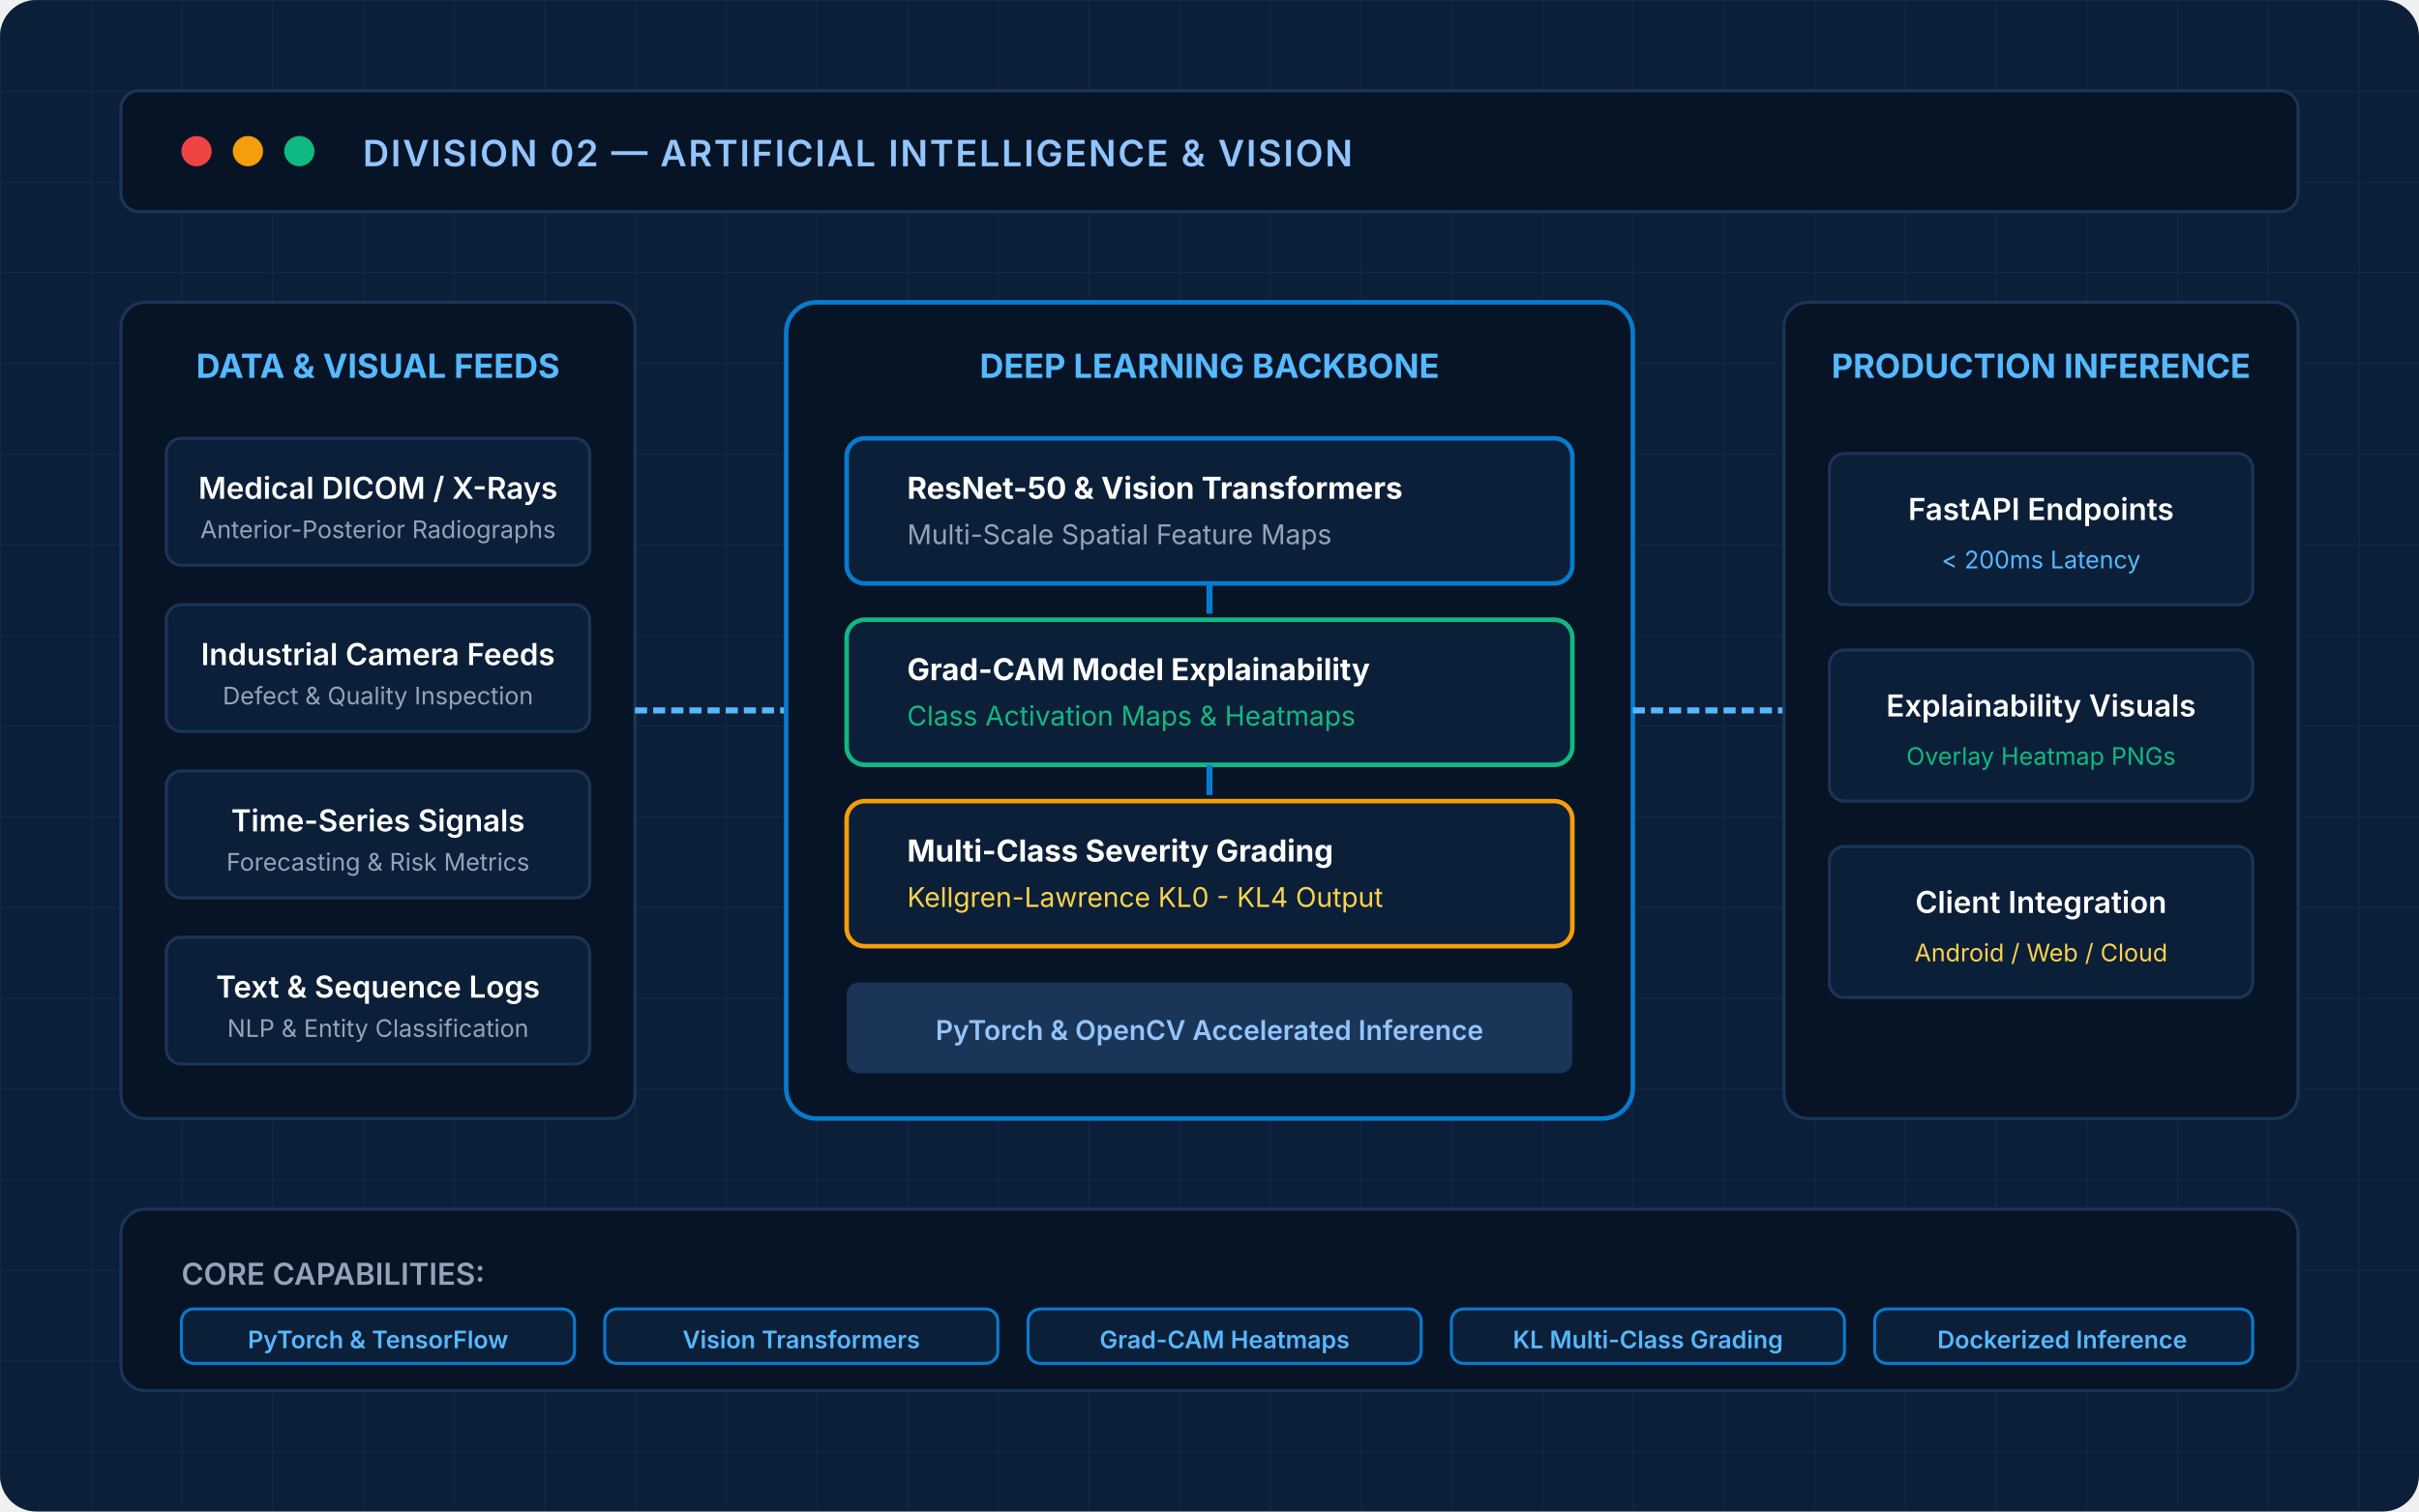
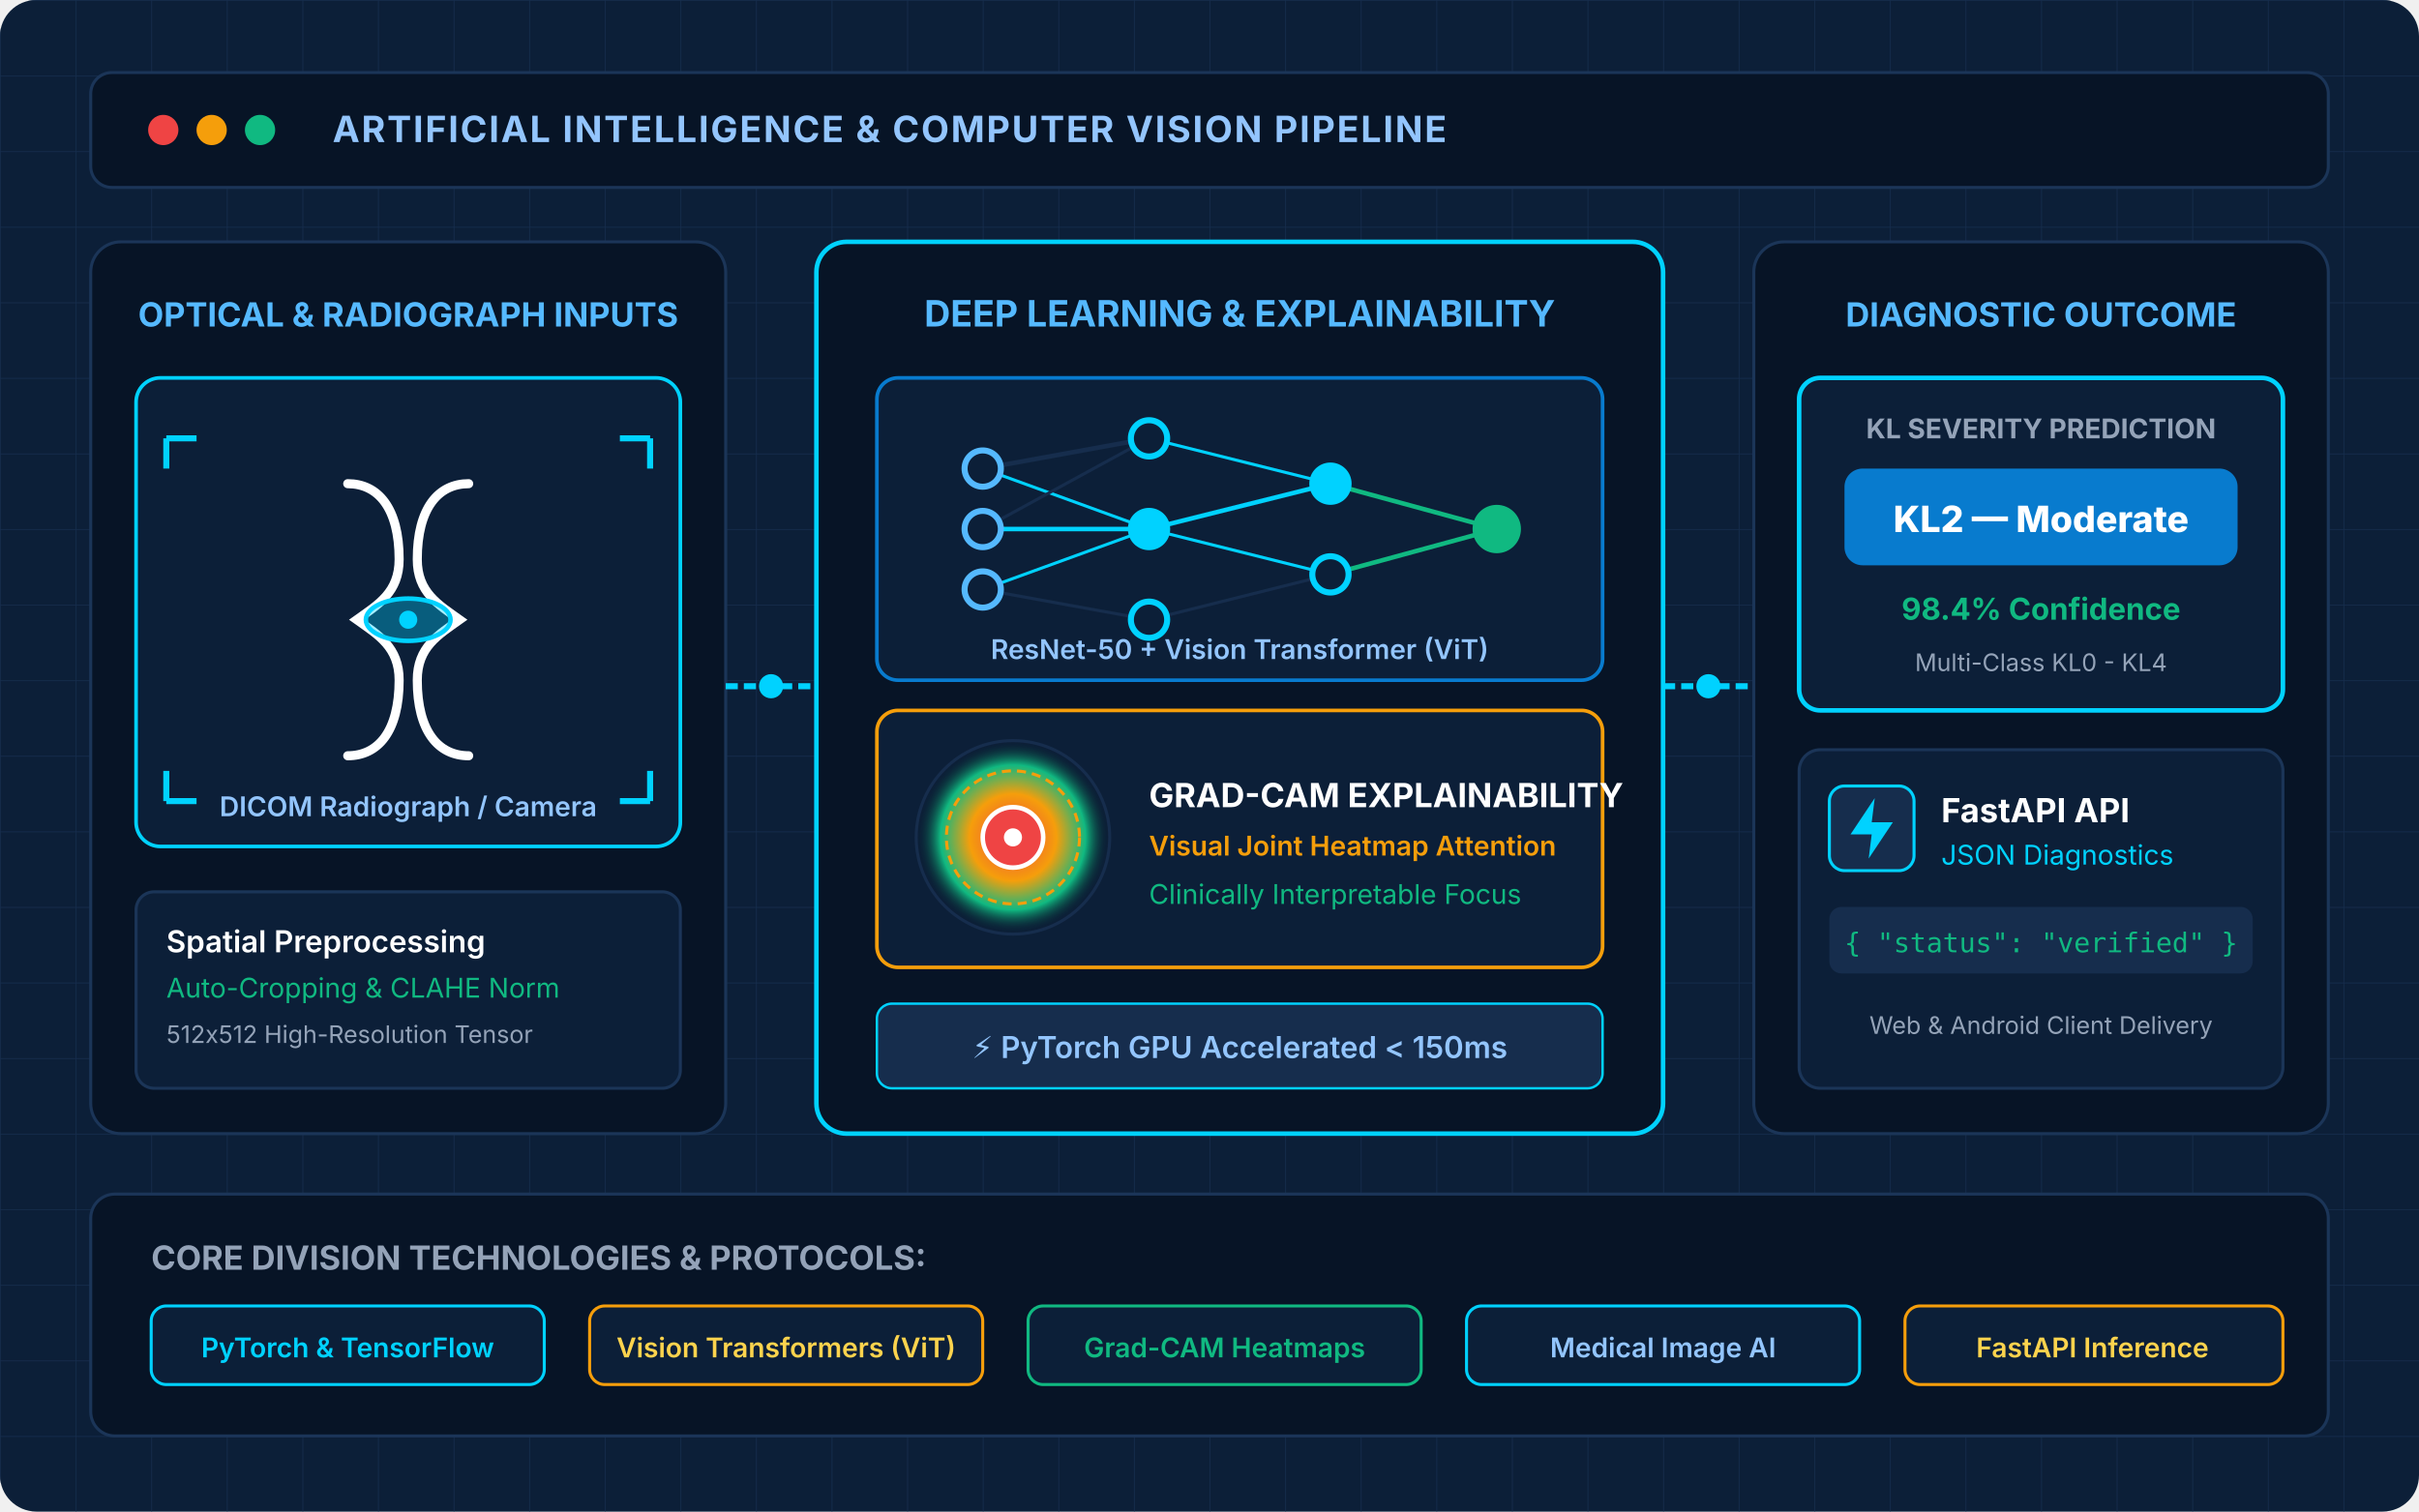
<svg xmlns="http://www.w3.org/2000/svg" viewBox="0 0 800 500" fill="none" class="w-full h-full">
  <rect width="800" height="500" fill="#0C1F38" rx="12" />
  <defs>
-     <pattern id="diagGrid2" width="30" height="30" patternUnits="userSpaceOnUse">
-       <path d="M 30 0 L 0 0 0 30" fill="none" stroke="#1B3558" stroke-width="0.5" stroke-opacity="0.6" />
+     <pattern id="grid2" width="25" height="25" patternUnits="userSpaceOnUse">
+       <path d="M 25 0 L 0 0 0 25" fill="none" stroke="#162D4D" stroke-width="0.5" />
    </pattern>
-     <radialGradient id="gradcamG" cx="50%" cy="50%" r="50%">
-       <stop offset="0%" stop-color="#EF4444" stop-opacity="0.9" />
-       <stop offset="60%" stop-color="#F59E0B" stop-opacity="0.6" />
-       <stop offset="100%" stop-color="#0C1F38" stop-opacity="0" />
+     <radialGradient id="heatRadial" cx="50%" cy="50%" r="50%">
+       <stop offset="0%" stop-color="#EF4444" />
+       <stop offset="45%" stop-color="#F59E0B" />
+       <stop offset="75%" stop-color="#10B981" />
+       <stop offset="100%" stop-color="#071426" stop-opacity="0" />
    </radialGradient>
  </defs>
-   <rect width="800" height="500" fill="url(#diagGrid2)" rx="12" />
-   <rect x="40" y="30" width="720" height="40" rx="6" fill="#071426" stroke="#1B3558" />
-   <circle cx="65" cy="50" r="5" fill="#EF4444" />
-   <circle cx="82" cy="50" r="5" fill="#F59E0B" />
-   <circle cx="99" cy="50" r="5" fill="#10B981" />
-   <text x="120" y="55" fill="#93C5FD" font-family="'Inter', sans-serif" font-size="12" font-weight="600" letter-spacing="0.05em">DIVISION 02 — ARTIFICIAL INTELLIGENCE &amp; VISION</text>
-   <rect x="40" y="100" width="170" height="270" rx="8" fill="#071426" stroke="#1B3558" />
-   <text x="125" y="125" fill="#55B9FF" font-family="'Inter', sans-serif" font-size="11" font-weight="700" text-anchor="middle">DATA &amp; VISUAL FEEDS</text>
-   <rect x="55" y="145" width="140" height="42" rx="5" fill="#0C1F38" stroke="#1B3558" />
-   <text x="125" y="165" fill="#FFFFFF" font-family="'Inter', sans-serif" font-size="10" font-weight="600" text-anchor="middle">Medical DICOM / X-Rays</text>
-   <text x="125" y="178" fill="#94A3B8" font-family="'Inter', sans-serif" font-size="8" text-anchor="middle">Anterior-Posterior Radiographs</text>
-   <rect x="55" y="200" width="140" height="42" rx="5" fill="#0C1F38" stroke="#1B3558" />
-   <text x="125" y="220" fill="#FFFFFF" font-family="'Inter', sans-serif" font-size="10" font-weight="600" text-anchor="middle">Industrial Camera Feeds</text>
-   <text x="125" y="233" fill="#94A3B8" font-family="'Inter', sans-serif" font-size="8" text-anchor="middle">Defect &amp; Quality Inspection</text>
-   <rect x="55" y="255" width="140" height="42" rx="5" fill="#0C1F38" stroke="#1B3558" />
-   <text x="125" y="275" fill="#FFFFFF" font-family="'Inter', sans-serif" font-size="10" font-weight="600" text-anchor="middle">Time-Series Signals</text>
-   <text x="125" y="288" fill="#94A3B8" font-family="'Inter', sans-serif" font-size="8" text-anchor="middle">Forecasting &amp; Risk Metrics</text>
-   <rect x="55" y="310" width="140" height="42" rx="5" fill="#0C1F38" stroke="#1B3558" />
-   <text x="125" y="330" fill="#FFFFFF" font-family="'Inter', sans-serif" font-size="10" font-weight="600" text-anchor="middle">Text &amp; Sequence Logs</text>
-   <text x="125" y="343" fill="#94A3B8" font-family="'Inter', sans-serif" font-size="8" text-anchor="middle">NLP &amp; Entity Classification</text>
-   <path d="M210 235 L260 235" stroke="#55B9FF" stroke-width="2" stroke-dasharray="4 2" />
-   <rect x="260" y="100" width="280" height="270" rx="10" fill="#071426" stroke="#087BCE" stroke-width="1.5" />
-   <text x="400" y="125" fill="#55B9FF" font-family="'Inter', sans-serif" font-size="11" font-weight="700" text-anchor="middle">DEEP LEARNING BACKBONE</text>
-   <rect x="280" y="145" width="240" height="48" rx="6" fill="#0C1F38" stroke="#087BCE" stroke-width="1.5" />
-   <text x="300" y="165" fill="#FFFFFF" font-family="'Inter', sans-serif" font-size="10" font-weight="700">ResNet-50 &amp; Vision Transformers</text>
-   <text x="300" y="180" fill="#94A3B8" font-family="'Inter', sans-serif" font-size="9">Multi-Scale Spatial Feature Maps</text>
-   <path d="M400 193 L400 203" stroke="#087BCE" stroke-width="2" />
-   <rect x="280" y="205" width="240" height="48" rx="6" fill="#0C1F38" stroke="#10B981" stroke-width="1.5" />
-   <text x="300" y="225" fill="#FFFFFF" font-family="'Inter', sans-serif" font-size="10" font-weight="700">Grad-CAM Model Explainability</text>
-   <text x="300" y="240" fill="#10B981" font-family="'Inter', sans-serif" font-size="9">Class Activation Maps &amp; Heatmaps</text>
-   <path d="M400 253 L400 263" stroke="#087BCE" stroke-width="2" />
-   <rect x="280" y="265" width="240" height="48" rx="6" fill="#0C1F38" stroke="#F59E0B" stroke-width="1.5" />
-   <text x="300" y="285" fill="#FFFFFF" font-family="'Inter', sans-serif" font-size="10" font-weight="700">Multi-Class Severity Grading</text>
-   <text x="300" y="300" fill="#FCD34D" font-family="'Inter', sans-serif" font-size="9">Kellgren-Lawrence KL0 - KL4 Output</text>
-   <rect x="280" y="325" width="240" height="30" rx="4" fill="#1B3558" />
-   <text x="400" y="344" fill="#93C5FD" font-family="'Inter', sans-serif" font-size="9" font-weight="600" text-anchor="middle">PyTorch &amp; OpenCV Accelerated Inference</text>
-   <path d="M540 235 L590 235" stroke="#55B9FF" stroke-width="2" stroke-dasharray="4 2" />
-   <rect x="590" y="100" width="170" height="270" rx="8" fill="#071426" stroke="#1B3558" />
-   <text x="675" y="125" fill="#55B9FF" font-family="'Inter', sans-serif" font-size="11" font-weight="700" text-anchor="middle">PRODUCTION INFERENCE</text>
-   <rect x="605" y="150" width="140" height="50" rx="5" fill="#0C1F38" stroke="#1B3558" />
-   <text x="675" y="172" fill="#FFFFFF" font-family="'Inter', sans-serif" font-size="10" font-weight="600" text-anchor="middle">FastAPI Endpoints</text>
-   <text x="675" y="188" fill="#55B9FF" font-family="'Inter', sans-serif" font-size="8" text-anchor="middle">&lt; 200ms Latency</text>
-   <rect x="605" y="215" width="140" height="50" rx="5" fill="#0C1F38" stroke="#1B3558" />
-   <text x="675" y="237" fill="#FFFFFF" font-family="'Inter', sans-serif" font-size="10" font-weight="600" text-anchor="middle">Explainability Visuals</text>
-   <text x="675" y="253" fill="#10B981" font-family="'Inter', sans-serif" font-size="8" text-anchor="middle">Overlay Heatmap PNGs</text>
-   <rect x="605" y="280" width="140" height="50" rx="5" fill="#0C1F38" stroke="#1B3558" />
-   <text x="675" y="302" fill="#FFFFFF" font-family="'Inter', sans-serif" font-size="10" font-weight="600" text-anchor="middle">Client Integration</text>
-   <text x="675" y="318" fill="#FCD34D" font-family="'Inter', sans-serif" font-size="8" text-anchor="middle">Android / Web / Cloud</text>
-   <rect x="40" y="400" width="720" height="60" rx="8" fill="#071426" stroke="#1B3558" />
-   <text x="60" y="425" fill="#94A3B8" font-family="'Inter', sans-serif" font-size="10" font-weight="600">CORE CAPABILITIES:</text>
-   <rect x="60" y="433" width="130" height="18" rx="4" fill="#0C1F38" stroke="#087BCE" />
-   <text x="125" y="446" fill="#55B9FF" font-family="'Inter', sans-serif" font-size="8" font-weight="600" text-anchor="middle">PyTorch &amp; TensorFlow</text>
-   <rect x="200" y="433" width="130" height="18" rx="4" fill="#0C1F38" stroke="#087BCE" />
-   <text x="265" y="446" fill="#55B9FF" font-family="'Inter', sans-serif" font-size="8" font-weight="600" text-anchor="middle">Vision Transformers</text>
-   <rect x="340" y="433" width="130" height="18" rx="4" fill="#0C1F38" stroke="#087BCE" />
-   <text x="405" y="446" fill="#55B9FF" font-family="'Inter', sans-serif" font-size="8" font-weight="600" text-anchor="middle">Grad-CAM Heatmaps</text>
-   <rect x="480" y="433" width="130" height="18" rx="4" fill="#0C1F38" stroke="#087BCE" />
-   <text x="545" y="446" fill="#55B9FF" font-family="'Inter', sans-serif" font-size="8" font-weight="600" text-anchor="middle">KL Multi-Class Grading</text>
-   <rect x="620" y="433" width="125" height="18" rx="4" fill="#0C1F38" stroke="#087BCE" />
-   <text x="682" y="446" fill="#55B9FF" font-family="'Inter', sans-serif" font-size="8" font-weight="600" text-anchor="middle">Dockerized Inference</text>
+   <rect width="800" height="500" fill="url(#grid2)" rx="12" />
+   <rect x="30" y="24" width="740" height="38" rx="7" fill="#071426" stroke="#1B3558" />
+   <circle cx="54" cy="43" r="5" fill="#EF4444" />
+   <circle cx="70" cy="43" r="5" fill="#F59E0B" />
+   <circle cx="86" cy="43" r="5" fill="#10B981" />
+   <text x="110" y="47" fill="#93C5FD" font-family="'Inter', sans-serif" font-size="12" font-weight="700" letter-spacing="0.05em">ARTIFICIAL INTELLIGENCE &amp; COMPUTER VISION PIPELINE</text>
+   <rect x="30" y="80" width="210" height="295" rx="10" fill="#071426" stroke="#1B3558" />
+   <text x="135" y="108" fill="#55B9FF" font-family="'Inter', sans-serif" font-size="11" font-weight="700" text-anchor="middle">OPTICAL &amp; RADIOGRAPH INPUTS</text>
+   <rect x="45" y="125" width="180" height="155" rx="8" fill="#0C1F38" stroke="#00D2FF" stroke-width="1.2" />
+   <path d="M55 145 H65 M55 145 V155" stroke="#00D2FF" stroke-width="2" />
+   <path d="M215 145 H205 M215 145 V155" stroke="#00D2FF" stroke-width="2" />
+   <path d="M55 265 H65 M55 265 V255" stroke="#00D2FF" stroke-width="2" />
+   <path d="M215 265 H205 M215 265 V255" stroke="#00D2FF" stroke-width="2" />
+   <g transform="translate(100, 150)">
+     <path d="M15 10 C25 10, 32 18, 32 35 C32 46, 25 50, 18 55 C25 60, 32 64, 32 75 C32 92, 25 100, 15 100" fill="none" stroke="#FFFFFF" stroke-width="3" stroke-linecap="round" />
+     <path d="M55 10 C45 10, 38 18, 38 35 C38 46, 45 50, 52 55 C45 60, 38 64, 38 75 C38 92, 45 100, 55 100" fill="none" stroke="#FFFFFF" stroke-width="3" stroke-linecap="round" />
+     <ellipse cx="35" cy="55" rx="14" ry="7" fill="#00D2FF" fill-opacity="0.35" stroke="#00D2FF" stroke-width="1.5" />
+     <circle cx="35" cy="55" r="3" fill="#00D2FF" />
+   </g>
+   <text x="135" y="270" fill="#93C5FD" font-family="'Inter', sans-serif" font-size="9" font-weight="600" text-anchor="middle">DICOM Radiograph / Camera</text>
+   <rect x="45" y="295" width="180" height="65" rx="6" fill="#0C1F38" stroke="#1B3558" />
+   <text x="55" y="315" fill="#FFFFFF" font-family="'Inter', sans-serif" font-size="10" font-weight="600">Spatial Preprocessing</text>
+   <text x="55" y="330" fill="#10B981" font-family="'Inter', sans-serif" font-size="9">Auto-Cropping &amp; CLAHE Norm</text>
+   <text x="55" y="345" fill="#94A3B8" font-family="'Inter', sans-serif" font-size="8">512x512 High-Resolution Tensor</text>
+   <path d="M240 227 L270 227" stroke="#00D2FF" stroke-width="2" stroke-dasharray="4 2" />
+   <circle cx="255" cy="227" r="4" fill="#00D2FF" />
+   <rect x="270" y="80" width="280" height="295" rx="10" fill="#071426" stroke="#00D2FF" stroke-width="1.5" />
+   <text x="410" y="108" fill="#55B9FF" font-family="'Inter', sans-serif" font-size="12" font-weight="700" text-anchor="middle">DEEP LEARNING &amp; EXPLAINABILITY</text>
+   <g transform="translate(290, 125)">
+     <rect width="240" height="100" rx="7" fill="#0C1F38" stroke="#087BCE" stroke-width="1.2" />
+     <line x1="35" y1="30" x2="90" y2="20" stroke="#162D4D" stroke-width="1.5" />
+     <line x1="35" y1="30" x2="90" y2="50" stroke="#00D2FF" stroke-width="1" />
+     <line x1="35" y1="50" x2="90" y2="20" stroke="#162D4D" stroke-width="1" />
+     <line x1="35" y1="50" x2="90" y2="50" stroke="#00D2FF" stroke-width="1.5" />
+     <line x1="35" y1="70" x2="90" y2="50" stroke="#00D2FF" stroke-width="1" />
+     <line x1="35" y1="70" x2="90" y2="80" stroke="#162D4D" stroke-width="1" />
+     <line x1="90" y1="20" x2="150" y2="35" stroke="#00D2FF" stroke-width="1" />
+     <line x1="90" y1="50" x2="150" y2="35" stroke="#00D2FF" stroke-width="1.5" />
+     <line x1="90" y1="50" x2="150" y2="65" stroke="#00D2FF" stroke-width="1" />
+     <line x1="90" y1="80" x2="150" y2="65" stroke="#162D4D" stroke-width="1" />
+     <line x1="150" y1="35" x2="205" y2="50" stroke="#10B981" stroke-width="1.5" />
+     <line x1="150" y1="65" x2="205" y2="50" stroke="#10B981" stroke-width="1.5" />
+     <circle cx="35" cy="30" r="6" fill="#0C1F38" stroke="#55B9FF" stroke-width="2" />
+     <circle cx="35" cy="50" r="6" fill="#0C1F38" stroke="#55B9FF" stroke-width="2" />
+     <circle cx="35" cy="70" r="6" fill="#0C1F38" stroke="#55B9FF" stroke-width="2" />
+     <circle cx="90" cy="20" r="6" fill="#0C1F38" stroke="#00D2FF" stroke-width="2" />
+     <circle cx="90" cy="50" r="7" fill="#00D2FF" />
+     <circle cx="90" cy="80" r="6" fill="#0C1F38" stroke="#00D2FF" stroke-width="2" />
+     <circle cx="150" cy="35" r="7" fill="#00D2FF" />
+     <circle cx="150" cy="65" r="6" fill="#0C1F38" stroke="#00D2FF" stroke-width="2" />
+     <circle cx="205" cy="50" r="8" fill="#10B981" />
+     <text x="120" y="93" fill="#93C5FD" font-family="'Inter', sans-serif" font-size="9" font-weight="600" text-anchor="middle">ResNet-50 + Vision Transformer (ViT)</text>
+   </g>
+   <g transform="translate(290, 235)">
+     <rect width="240" height="85" rx="7" fill="#0C1F38" stroke="#F59E0B" stroke-width="1.2" />
+     <circle cx="45" cy="42" r="32" fill="url(#heatRadial)" />
+     <circle cx="45" cy="42" r="32" fill="none" stroke="#162D4D" stroke-width="1" />
+     <circle cx="45" cy="42" r="22" fill="none" stroke="#F59E0B" stroke-width="1" stroke-dasharray="3 2" />
+     <circle cx="45" cy="42" r="10" fill="#EF4444" stroke="#FFFFFF" stroke-width="1.5" />
+     <circle cx="45" cy="42" r="3" fill="#FFFFFF" />
+     <text x="90" y="32" fill="#FFFFFF" font-family="'Inter', sans-serif" font-size="11" font-weight="700">GRAD-CAM EXPLAINABILITY</text>
+     <text x="90" y="48" fill="#F59E0B" font-family="'Inter', sans-serif" font-size="9" font-weight="600">Visual Joint Heatmap Attention</text>
+     <text x="90" y="64" fill="#10B981" font-family="'Inter', sans-serif" font-size="9">Clinically Interpretable Focus</text>
+   </g>
+   <rect x="290" y="332" width="240" height="28" rx="5" fill="#162D4D" stroke="#00D2FF" stroke-width="0.8" />
+   <text x="410" y="350" fill="#93C5FD" font-family="'Inter', sans-serif" font-size="10" font-weight="600" text-anchor="middle">⚡ PyTorch GPU Accelerated &lt; 150ms</text>
+   <path d="M550 227 L580 227" stroke="#00D2FF" stroke-width="2" stroke-dasharray="4 2" />
+   <circle cx="565" cy="227" r="4" fill="#00D2FF" />
+   <rect x="580" y="80" width="190" height="295" rx="10" fill="#071426" stroke="#1B3558" />
+   <text x="675" y="108" fill="#55B9FF" font-family="'Inter', sans-serif" font-size="11" font-weight="700" text-anchor="middle">DIAGNOSTIC OUTCOME</text>
+   <rect x="595" y="125" width="160" height="110" rx="7" fill="#0C1F38" stroke="#00D2FF" stroke-width="1.5" />
+   <text x="675" y="145" fill="#94A3B8" font-family="'Inter', sans-serif" font-size="9" font-weight="700" text-anchor="middle">KL SEVERITY PREDICTION</text>
+   <rect x="610" y="155" width="130" height="32" rx="6" fill="#087BCE" />
+   <text x="675" y="176" fill="#FFFFFF" font-family="'Inter', sans-serif" font-size="12" font-weight="800" text-anchor="middle">KL2 — Moderate</text>
+   <text x="675" y="205" fill="#10B981" font-family="'Inter', sans-serif" font-size="10" font-weight="700" text-anchor="middle">98.4% Confidence</text>
+   <text x="675" y="222" fill="#94A3B8" font-family="'Inter', sans-serif" font-size="8" text-anchor="middle">Multi-Class KL0 - KL4</text>
+   <rect x="595" y="248" width="160" height="112" rx="7" fill="#0C1F38" stroke="#1B3558" />
+   <g transform="translate(605, 260)">
+     <rect width="28" height="28" rx="5" fill="#162D4D" stroke="#00D2FF" stroke-width="1" />
+     <path d="M15 4 L7 16 H14 L13 24 L21 12 H14 Z" fill="#00D2FF" />
+   </g>
+   <text x="642" y="272" fill="#FFFFFF" font-family="'Inter', sans-serif" font-size="11" font-weight="700">FastAPI API</text>
+   <text x="642" y="286" fill="#00D2FF" font-family="'Inter', sans-serif" font-size="9">JSON Diagnostics</text>
+   <rect x="605" y="300" width="140" height="22" rx="4" fill="#162D4D" />
+   <text x="675" y="315" fill="#10B981" font-family="monospace" font-size="9" text-anchor="middle">{ "status": "verified" }</text>
+   <text x="675" y="342" fill="#94A3B8" font-family="'Inter', sans-serif" font-size="8" text-anchor="middle">Web &amp; Android Client Delivery</text>
+   <rect x="30" y="395" width="740" height="80" rx="8" fill="#071426" stroke="#1B3558" />
+   <text x="50" y="420" fill="#94A3B8" font-family="'Inter', sans-serif" font-size="11" font-weight="700">CORE DIVISION TECHNOLOGIES &amp; PROTOCOLS:</text>
+   <rect x="50" y="432" width="130" height="26" rx="5" fill="#0C1F38" stroke="#00D2FF" />
+   <text x="115" y="449" fill="#00D2FF" font-family="'Inter', sans-serif" font-size="9" font-weight="600" text-anchor="middle">PyTorch &amp; TensorFlow</text>
+   <rect x="195" y="432" width="130" height="26" rx="5" fill="#0C1F38" stroke="#F59E0B" />
+   <text x="260" y="449" fill="#FCD34D" font-family="'Inter', sans-serif" font-size="9" font-weight="600" text-anchor="middle">Vision Transformers (ViT)</text>
+   <rect x="340" y="432" width="130" height="26" rx="5" fill="#0C1F38" stroke="#10B981" />
+   <text x="405" y="449" fill="#10B981" font-family="'Inter', sans-serif" font-size="9" font-weight="600" text-anchor="middle">Grad-CAM Heatmaps</text>
+   <rect x="485" y="432" width="130" height="26" rx="5" fill="#0C1F38" stroke="#00D2FF" />
+   <text x="550" y="449" fill="#93C5FD" font-family="'Inter', sans-serif" font-size="9" font-weight="600" text-anchor="middle">Medical Image AI</text>
+   <rect x="630" y="432" width="125" height="26" rx="5" fill="#0C1F38" stroke="#F59E0B" />
+   <text x="692" y="449" fill="#FCD34D" font-family="'Inter', sans-serif" font-size="9" font-weight="600" text-anchor="middle">FastAPI Inference</text>
</svg>
